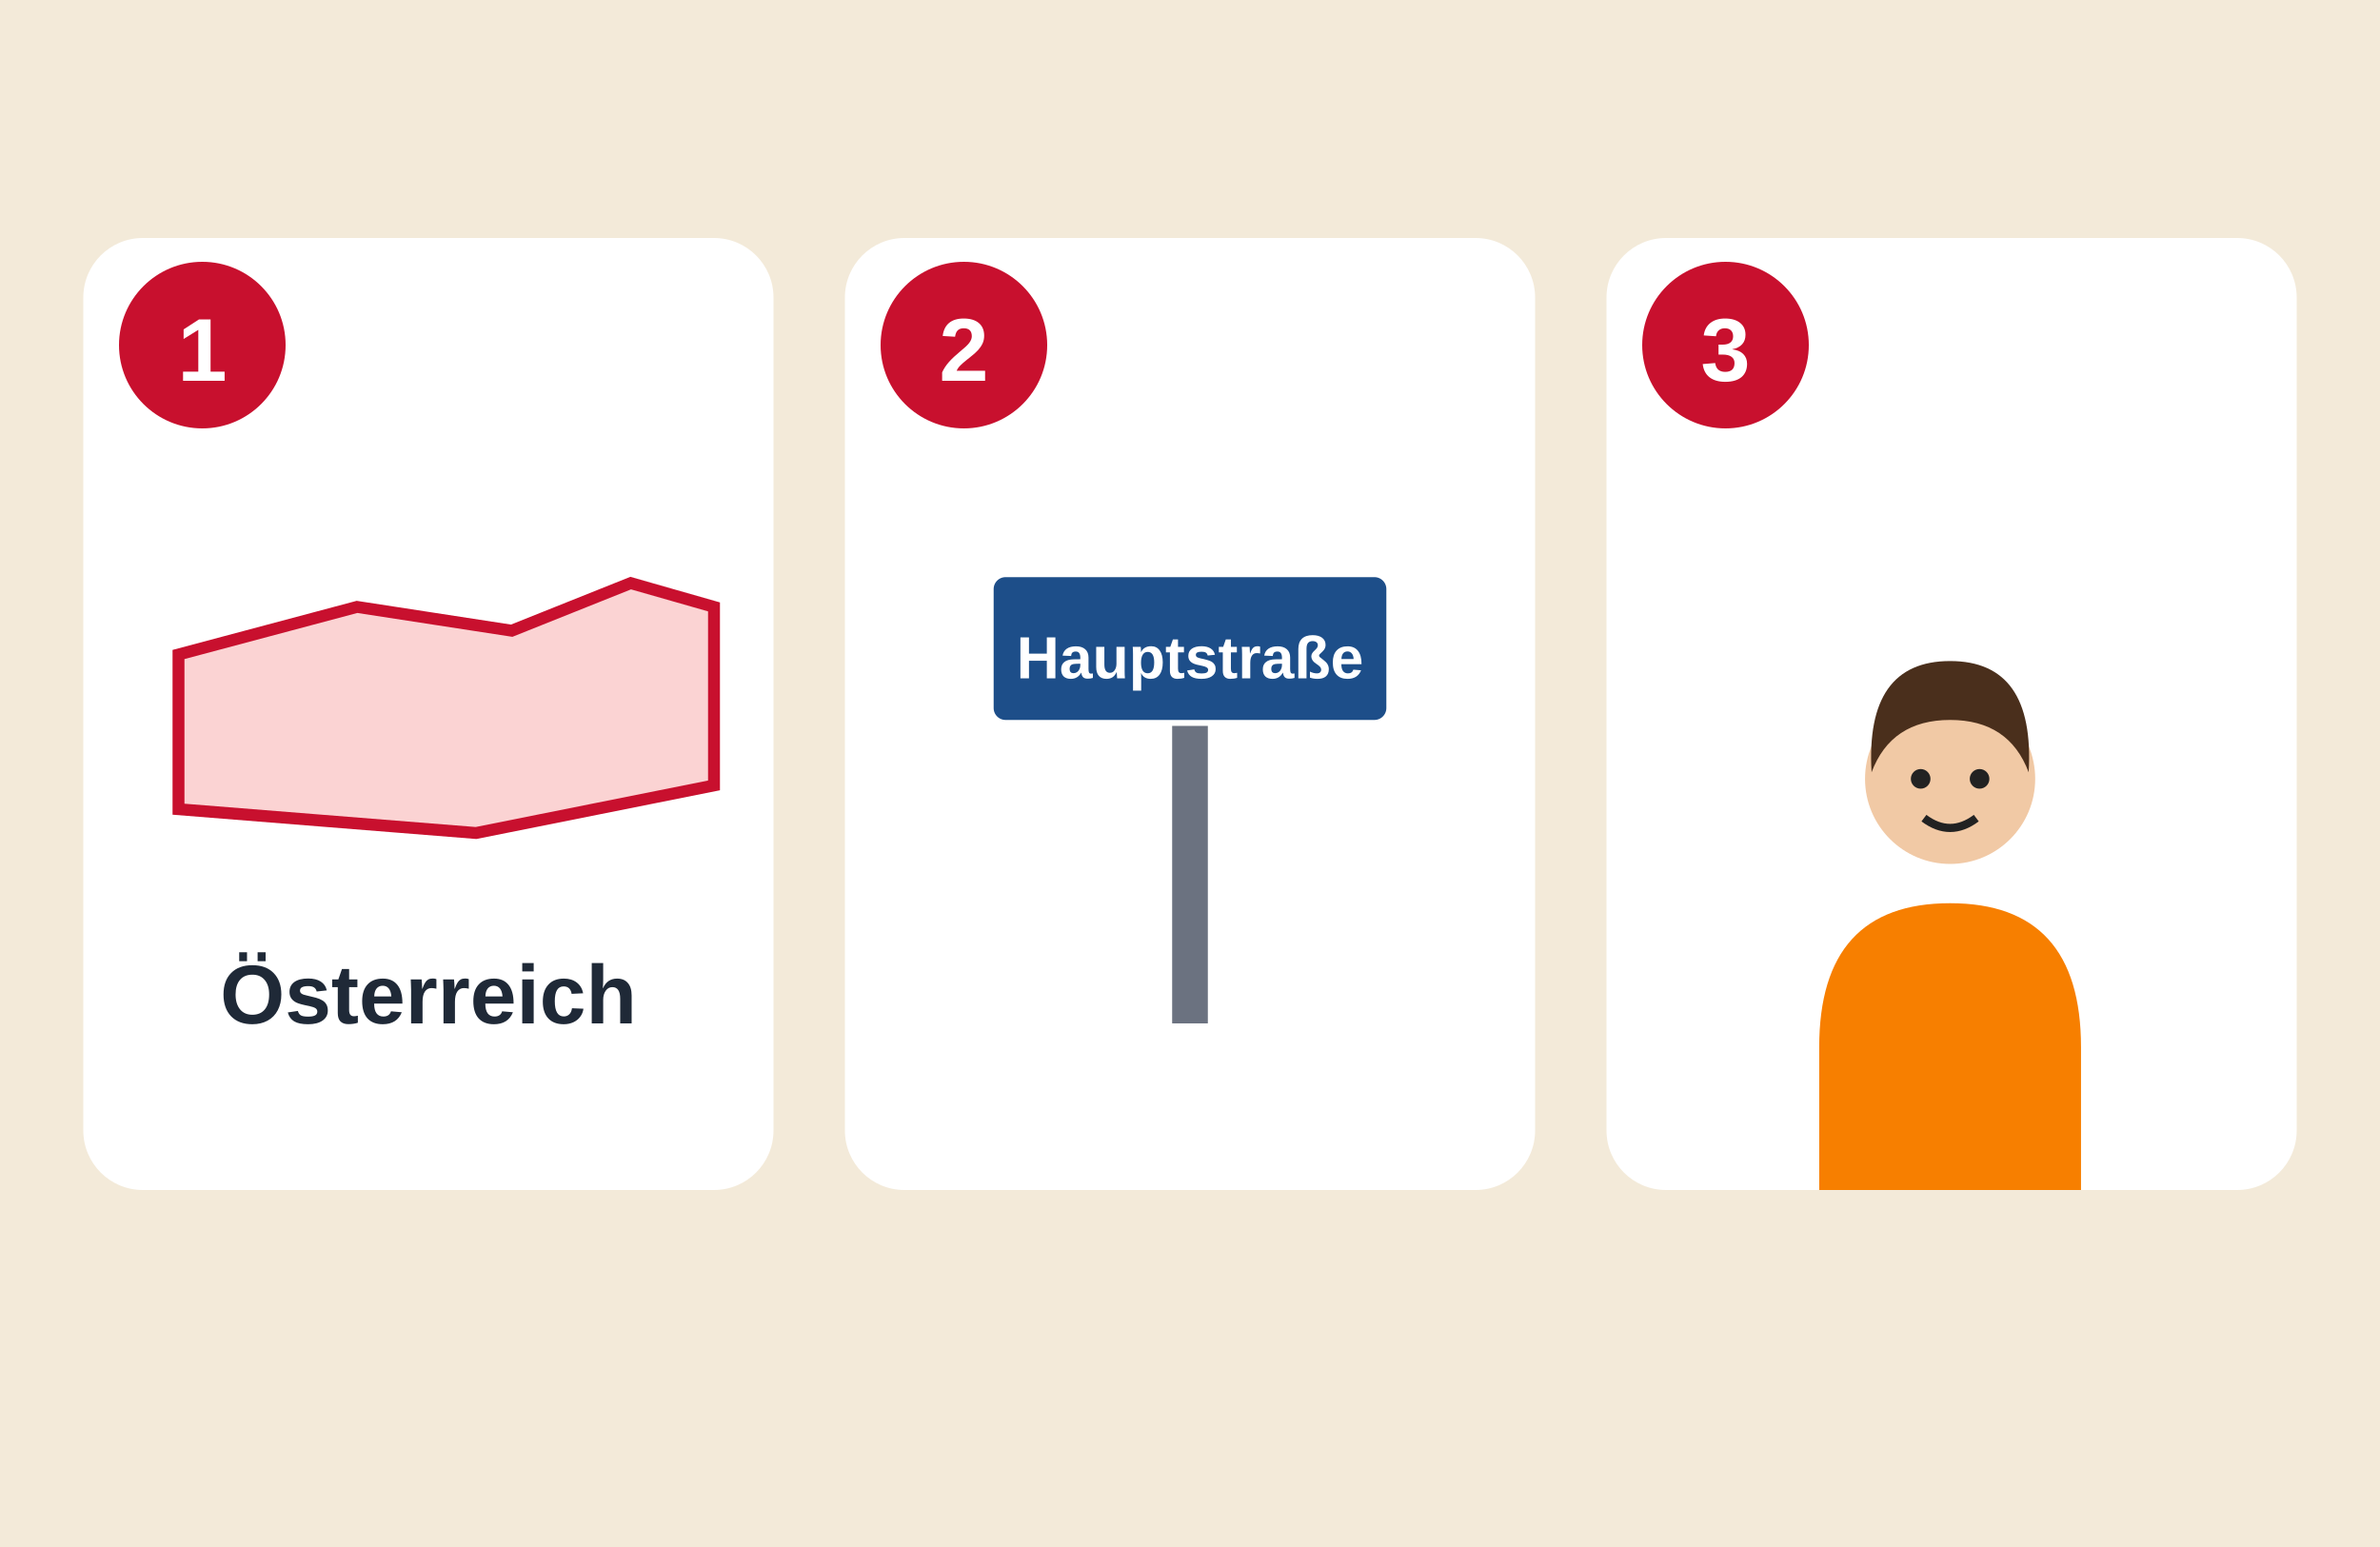
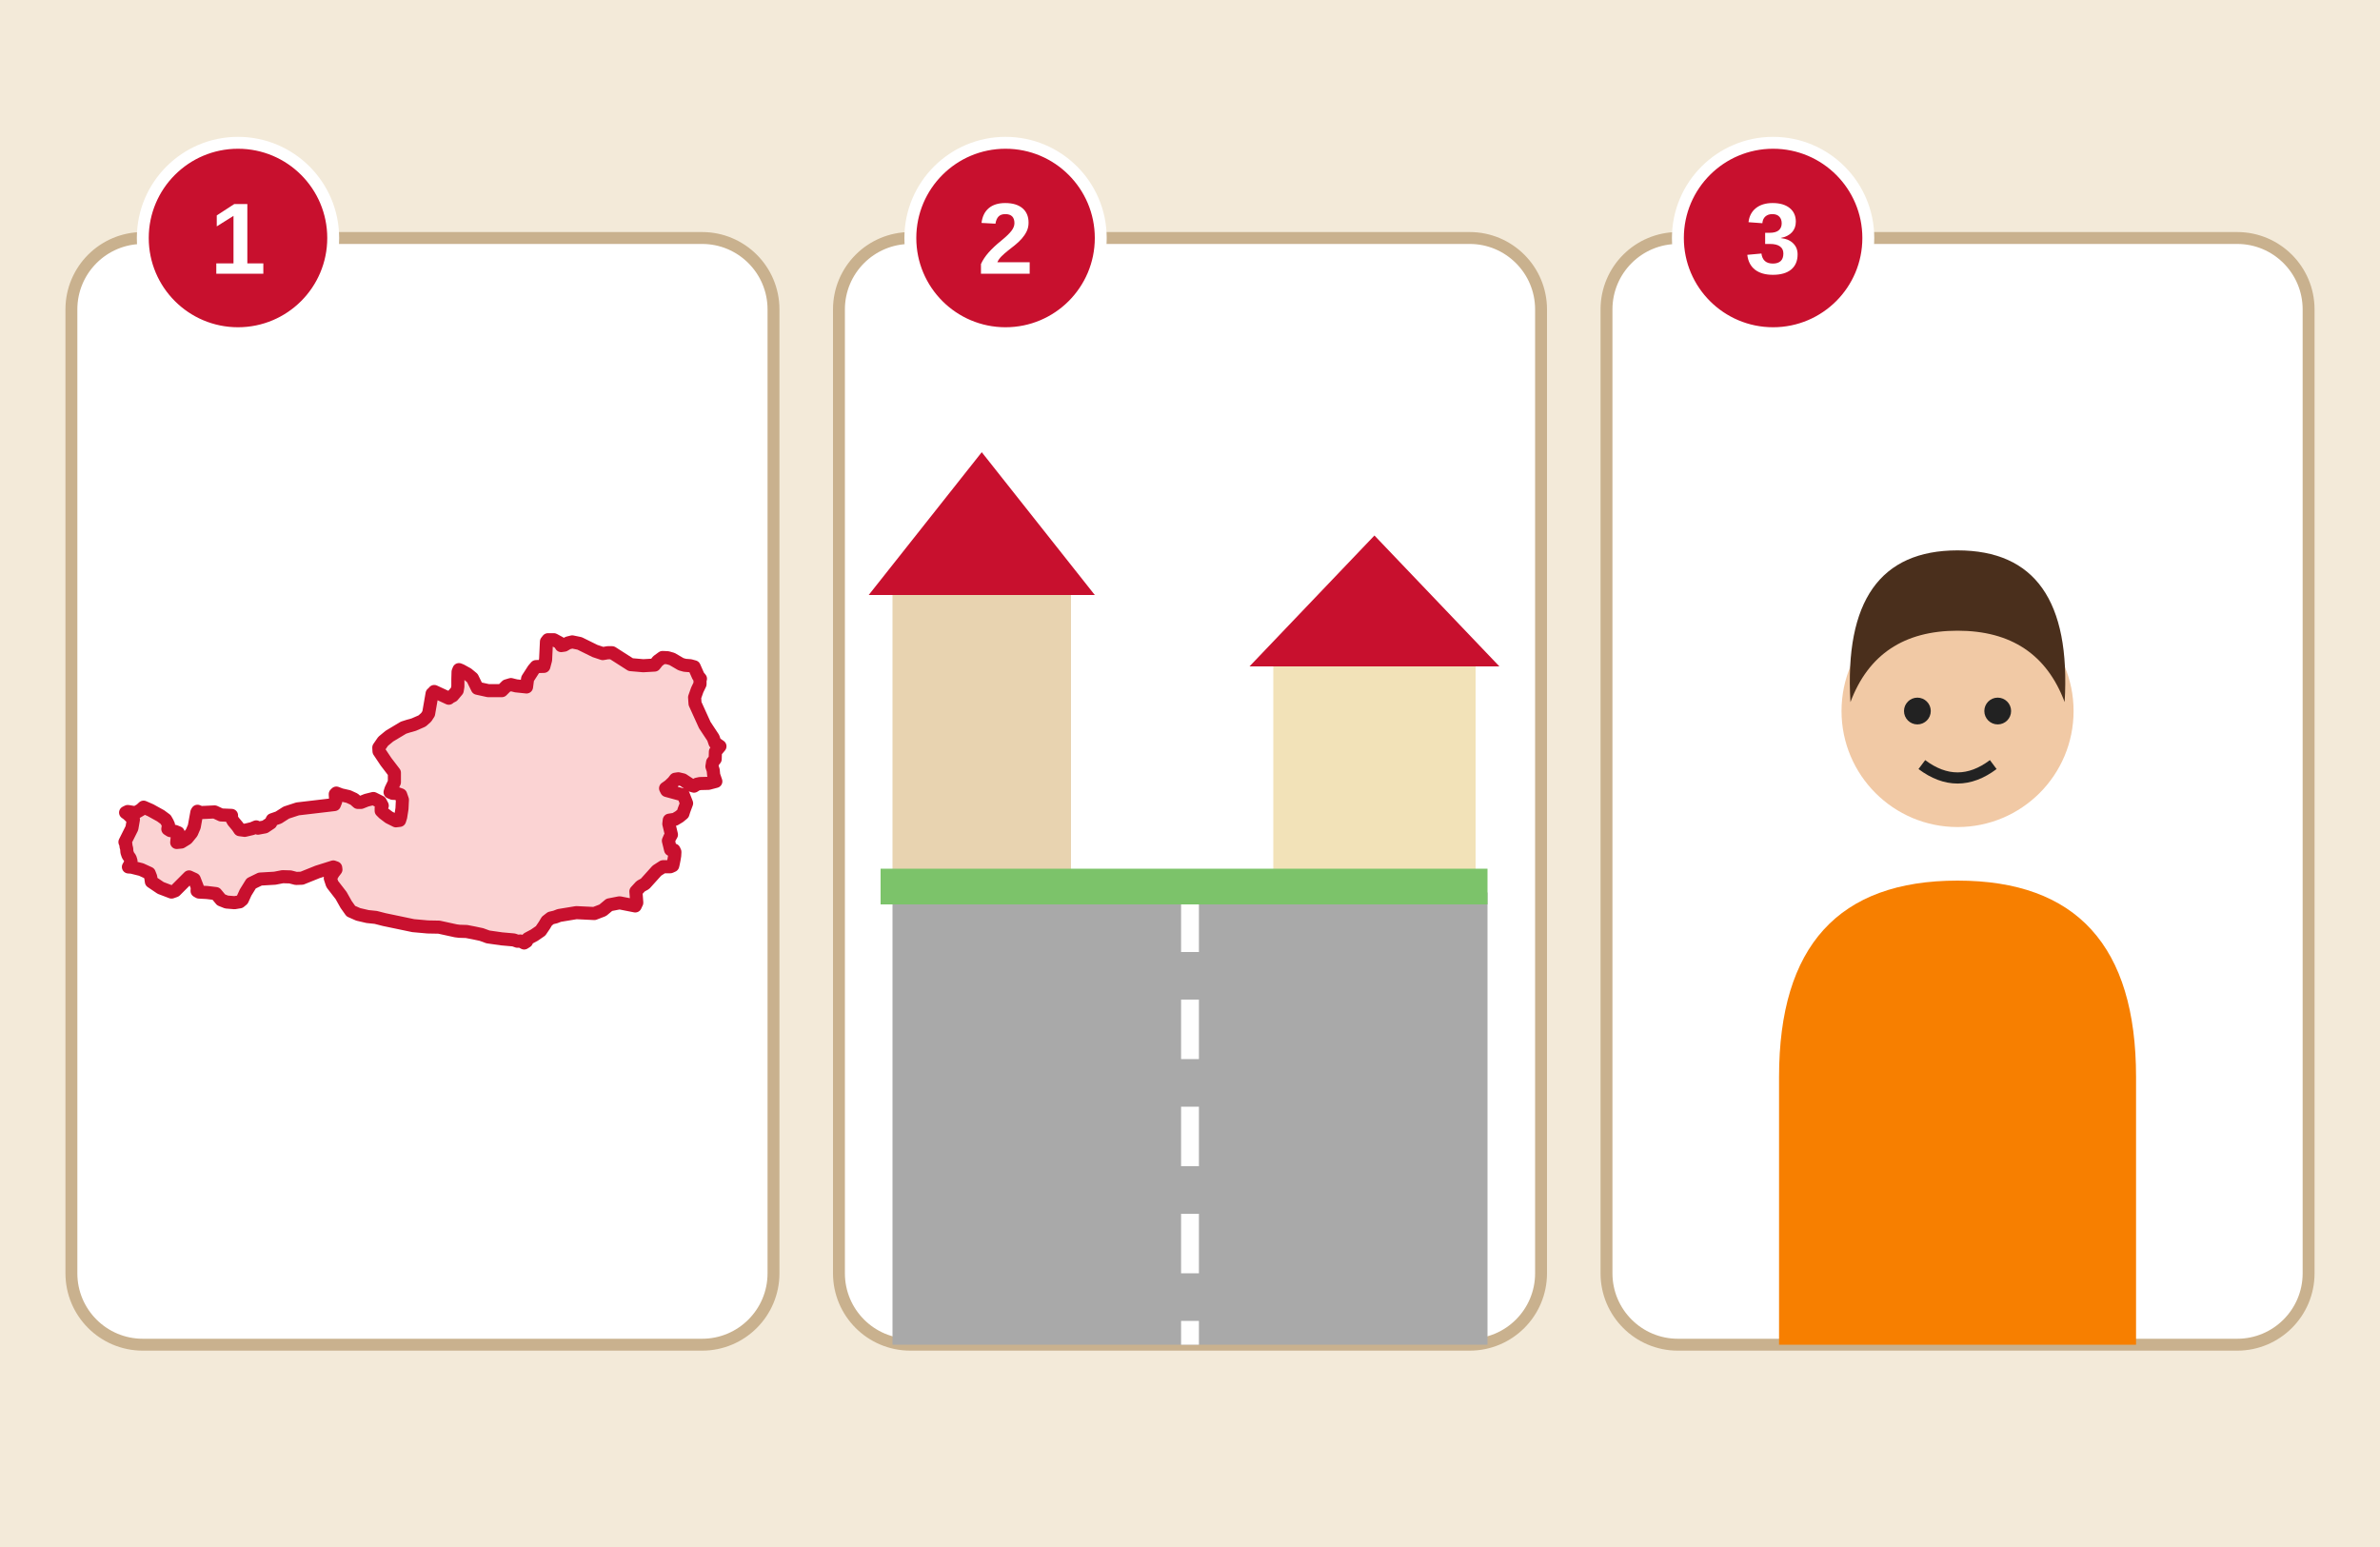
<svg xmlns="http://www.w3.org/2000/svg" viewBox="0 0 400 260" role="img" font-family="Arial, sans-serif">
  <rect width="400" height="260" fill="#f3ead9" />
-   <rect x="14" y="40" width="116" height="160" rx="10" fill="#fff" />
-   <rect x="142" y="40" width="116" height="160" rx="10" fill="#fff" />
-   <rect x="270" y="40" width="116" height="160" rx="10" fill="#fff" />
-   <path d="M30 110l30-8 26 4 20-8 14 4v30l-40 8-50-4z" fill="#fbd3d3" stroke="#c8102e" stroke-width="2" />
-   <text x="72" y="172" font-size="14" fill="#1f2937" text-anchor="middle" font-weight="bold">Österreich</text>
-   <rect x="166" y="96" width="68" height="26" rx="3" fill="#1d4e89" stroke="#fff" stroke-width="2" />
-   <text x="200" y="114" font-size="10" fill="#fff" text-anchor="middle" font-weight="bold">Hauptstraße</text>
-   <rect x="197" y="122" width="6" height="50" fill="#6b7280" />
-   <g transform="translate(270 66) scale(0.55)">
-     <path d="M65 260v-60q0-44 40-44t40 44v60z" fill="#f77f00" />
-     <circle cx="105" cy="118" r="26" fill="#f1c9a5" />
-     <path d="M81 116q-2-34 24-34t24 34q-6-16-24-16t-24 16z" fill="#4a2f1c" />
-     <circle cx="96" cy="118" r="3" fill="#222" />
-     <circle cx="114" cy="118" r="3" fill="#222" />
-     <path d="M97 130q8 6 16 0" stroke="#222" stroke-width="2.5" fill="none" />
+   <rect x="12" y="40" width="118" height="186" rx="12" fill="#fff" stroke="#c9b18e" stroke-width="2" />
+   <rect x="141" y="40" width="118" height="186" rx="12" fill="#fff" stroke="#c9b18e" stroke-width="2" />
+   <rect x="270" y="40" width="118" height="186" rx="12" fill="#fff" stroke="#c9b18e" stroke-width="2" />
+   <g transform="translate(1.851838 103.8773) scale(0.3640335)">
+     <path d="M52.6,103.4L55.8,97.0L56.5,93.0L53.9,90.5L52.9,89.8L53.9,89.3L57.5,89.9L59.9,88.5L61.2,87.3L64.4,88.7L69.1,91.3L71.4,93.0L72.2,94.4L72.7,95.5L72.4,97.4L73.5,98.1L75.7,98.5L77.2,99.1L76.7,101.6L76.5,103.6L78.6,103.4L81.2,101.8L83.4,99.1L84.6,96.3L85.8,89.7L86.1,89.2L87.6,89.8L94.0,89.5L97.0,90.9L101.8,91.1L101.7,92.2L102.6,93.8L104.6,96.2L105.6,97.7L107.9,98.0L111.3,97.2L113.2,96.4L114.0,97.0L117.2,96.4L119.9,94.6L120.6,93.1L123.5,92.1L127.1,89.8L132.3,88.1L149.3,86.1L149.9,84.6L149.7,81.3L150.2,80.8L152.3,81.6L155.8,82.4L158.4,83.6L160.1,85.1L161.6,85.1L164.1,84.1L167.3,83.3L170.5,84.9L171.4,86.6L170.9,87.6L170.9,89.0L172.0,90.1L174.5,92.0L177.7,93.6L179.4,93.4L179.9,91.8L180.5,88.0L180.7,83.9L179.9,81.6L178.2,81.0L176.2,80.9L175.0,80.4L175.4,79.1L177.0,75.8L177.0,71.4L173.1,66.3L169.9,61.5L169.8,59.8L171.8,56.9L174.7,54.5L181.2,50.6L183.4,49.9L185.9,49.2L189.8,47.5L191.7,45.8L192.8,44.1L194.4,34.9L194.9,34.5L195.4,33.9L202.1,37.0L202.7,36.5L203.9,35.9L206.0,33.4L206.3,31.6L206.3,28.1L206.4,24.8L206.8,23.8L207.8,24.2L210.7,25.8L213.0,27.7L215.3,32.4L220.3,33.5L226.6,33.5L228.8,31.3L230.8,30.7L233.2,31.3L238.0,31.8L238.5,28.0L241.2,23.8L242.4,22.4L246.0,22.3L246.8,19.3L247.2,10.9L247.9,10L250.6,10.0L253.2,11.4L254.0,12.7L255.4,12.5L257.1,11.5L259.1,11.0L262.5,11.7L269.6,15.2L273.2,16.4L275.5,16.0L277.5,16.0L286.1,21.5L291.9,22.0L297.1,21.7L298.6,19.8L300.8,18.2L303.1,18.3L305.2,18.9L309.3,21.3L311.1,21.8L313.6,22.0L315.4,22.5L317.3,26.8L318.3,28.0L318.1,28.6L318.1,30.5L316.8,33.2L315.6,36.6L315.8,39.5L320.3,49.4L324.2,55.3L325.0,57.6L327.3,59.2L325.2,61.7L325.1,65.1L323.9,66.6L323.6,68.5L324.2,70.3L324.4,72.5L325.4,75.4L322.0,76.3L318.1,76.4L316.7,76.7L315.3,77.6L314.0,77.2L310.2,74.7L308.1,74.2L306.7,74.4L305.7,75.7L303.9,77.4L302.2,78.6L302.7,79.6L310.4,81.7L311.9,85.5L310.7,88.7L310.2,90.3L308.5,91.7L306.5,92.9L303.9,93.3L303.7,95.0L304.9,100.0L304.2,101.2L303.5,102.8L304.5,106.9L306.1,107.1L306.5,108.0L306.4,109.7L306.1,111.5L305.7,113.5L305.5,114.3L304.4,114.8L301.0,114.8L298.2,116.6L292.7,122.7L290.7,123.8L288.5,126.2L288.9,131.4L288.7,131.8L288.2,132.9L281.1,131.5L280.8,131.5L276.2,132.4L273.2,134.9L269.3,136.4L261.0,136.0L253.1,137.3L251.3,138.0L249.2,138.5L247.4,139.9L246.2,141.9L244.5,144.4L241.6,146.4L238.6,148.0L238.0,149.3L236.9,150L235.2,149.1L233.8,149.2L232.1,148.6L226.5,148.1L220.2,147.2L217.2,146.1L213.9,145.4L210.3,144.7L207.0,144.6L205.4,144.4L197.6,142.7L192.4,142.6L185.7,142.0L172.3,139.2L168.4,138.2L164.6,137.8L160.3,136.8L156.9,135.3L154.7,132.2L152.4,128.1L148.3,122.8L147.4,120.1L148.7,117.8L150.0,116.1L149.9,115.3L148.8,114.9L141.5,117.2L134.3,120.1L131.6,120.2L128.9,119.5L125.4,119.4L121.8,120.1L115.0,120.5L110.9,122.5L108.3,126.7L106.8,130.0L105.6,131.0L103.2,131.4L99.5,131.1L97.0,130.1L94.6,127.2L90.5,126.7L86.8,126.5L85.9,126.0L86.0,124.2L84.6,120.6L82.2,119.5L75.8,125.9L74.1,126.5L69.1,124.6L64.8,121.7L64.5,119.6L63.8,117.8L60.1,116.1L55.7,115.0L54.2,114.9L54.8,113.9L55.4,112.2L55.0,110.9L54.0,109.5L53.5,108.0L53.4,106.5L53.1,105.4L53.0,104.3Z" fill="#fbd3d3" stroke="#c8102e" stroke-width="6.043" stroke-linejoin="round" />
  </g>
-   <rect x="270" y="200" width="116" height="24" fill="#f3ead9" />
-   <circle cx="34" cy="58" r="14" fill="#c8102e" />
-   <text x="34" y="64" font-size="15" fill="#fff" text-anchor="middle" font-weight="bold">1</text>
-   <circle cx="162" cy="58" r="14" fill="#c8102e" />
-   <text x="162" y="64" font-size="15" fill="#fff" text-anchor="middle" font-weight="bold">2</text>
-   <circle cx="290" cy="58" r="14" fill="#c8102e" />
-   <text x="290" y="64" font-size="15" fill="#fff" text-anchor="middle" font-weight="bold">3</text>
+   <rect x="150" y="150" width="100" height="76" fill="#a9a9a9" />
+   <path d="M200 150v76" stroke="#fff" stroke-width="3" stroke-dasharray="10 8" />
+   <rect x="150" y="100" width="30" height="50" fill="#e8d3b0" />
+   <rect x="214" y="112" width="34" height="38" fill="#f2e2b8" />
+   <path d="M146 100l19-24 19 24zM210 112l21-22 21 22z" fill="#c8102e" />
+   <rect x="148" y="146" width="102" height="6" fill="#7cc36a" />
+   <g transform="translate(284.0 31.0) scale(0.75)">
+     <g clip-path="url(#none)">
+       <path d="M20 260v-60q0-44 40-44t40 44v60z" fill="#f77f00" />
+       <circle cx="60" cy="118" r="26" fill="#f1c9a5" />
+       <path d="M36 116q-2-34 24-34t24 34q-6-16-24-16t-24 16z" fill="#4a2f1c" />
+       <circle cx="51" cy="118" r="3" fill="#222" />
+       <circle cx="69" cy="118" r="3" fill="#222" />
+       <path d="M52 130q8 6 16 0" stroke="#222" stroke-width="2.5" fill="none" />
+     </g>
+   </g>
+   <circle cx="40" cy="40" r="16" fill="#c8102e" stroke="#fff" stroke-width="2" />
+   <text x="40" y="46" font-size="17" fill="#fff" text-anchor="middle" font-weight="bold">1</text>
+   <circle cx="169" cy="40" r="16" fill="#c8102e" stroke="#fff" stroke-width="2" />
+   <text x="169" y="46" font-size="17" fill="#fff" text-anchor="middle" font-weight="bold">2</text>
+   <circle cx="298" cy="40" r="16" fill="#c8102e" stroke="#fff" stroke-width="2" />
+   <text x="298" y="46" font-size="17" fill="#fff" text-anchor="middle" font-weight="bold">3</text>
</svg>
